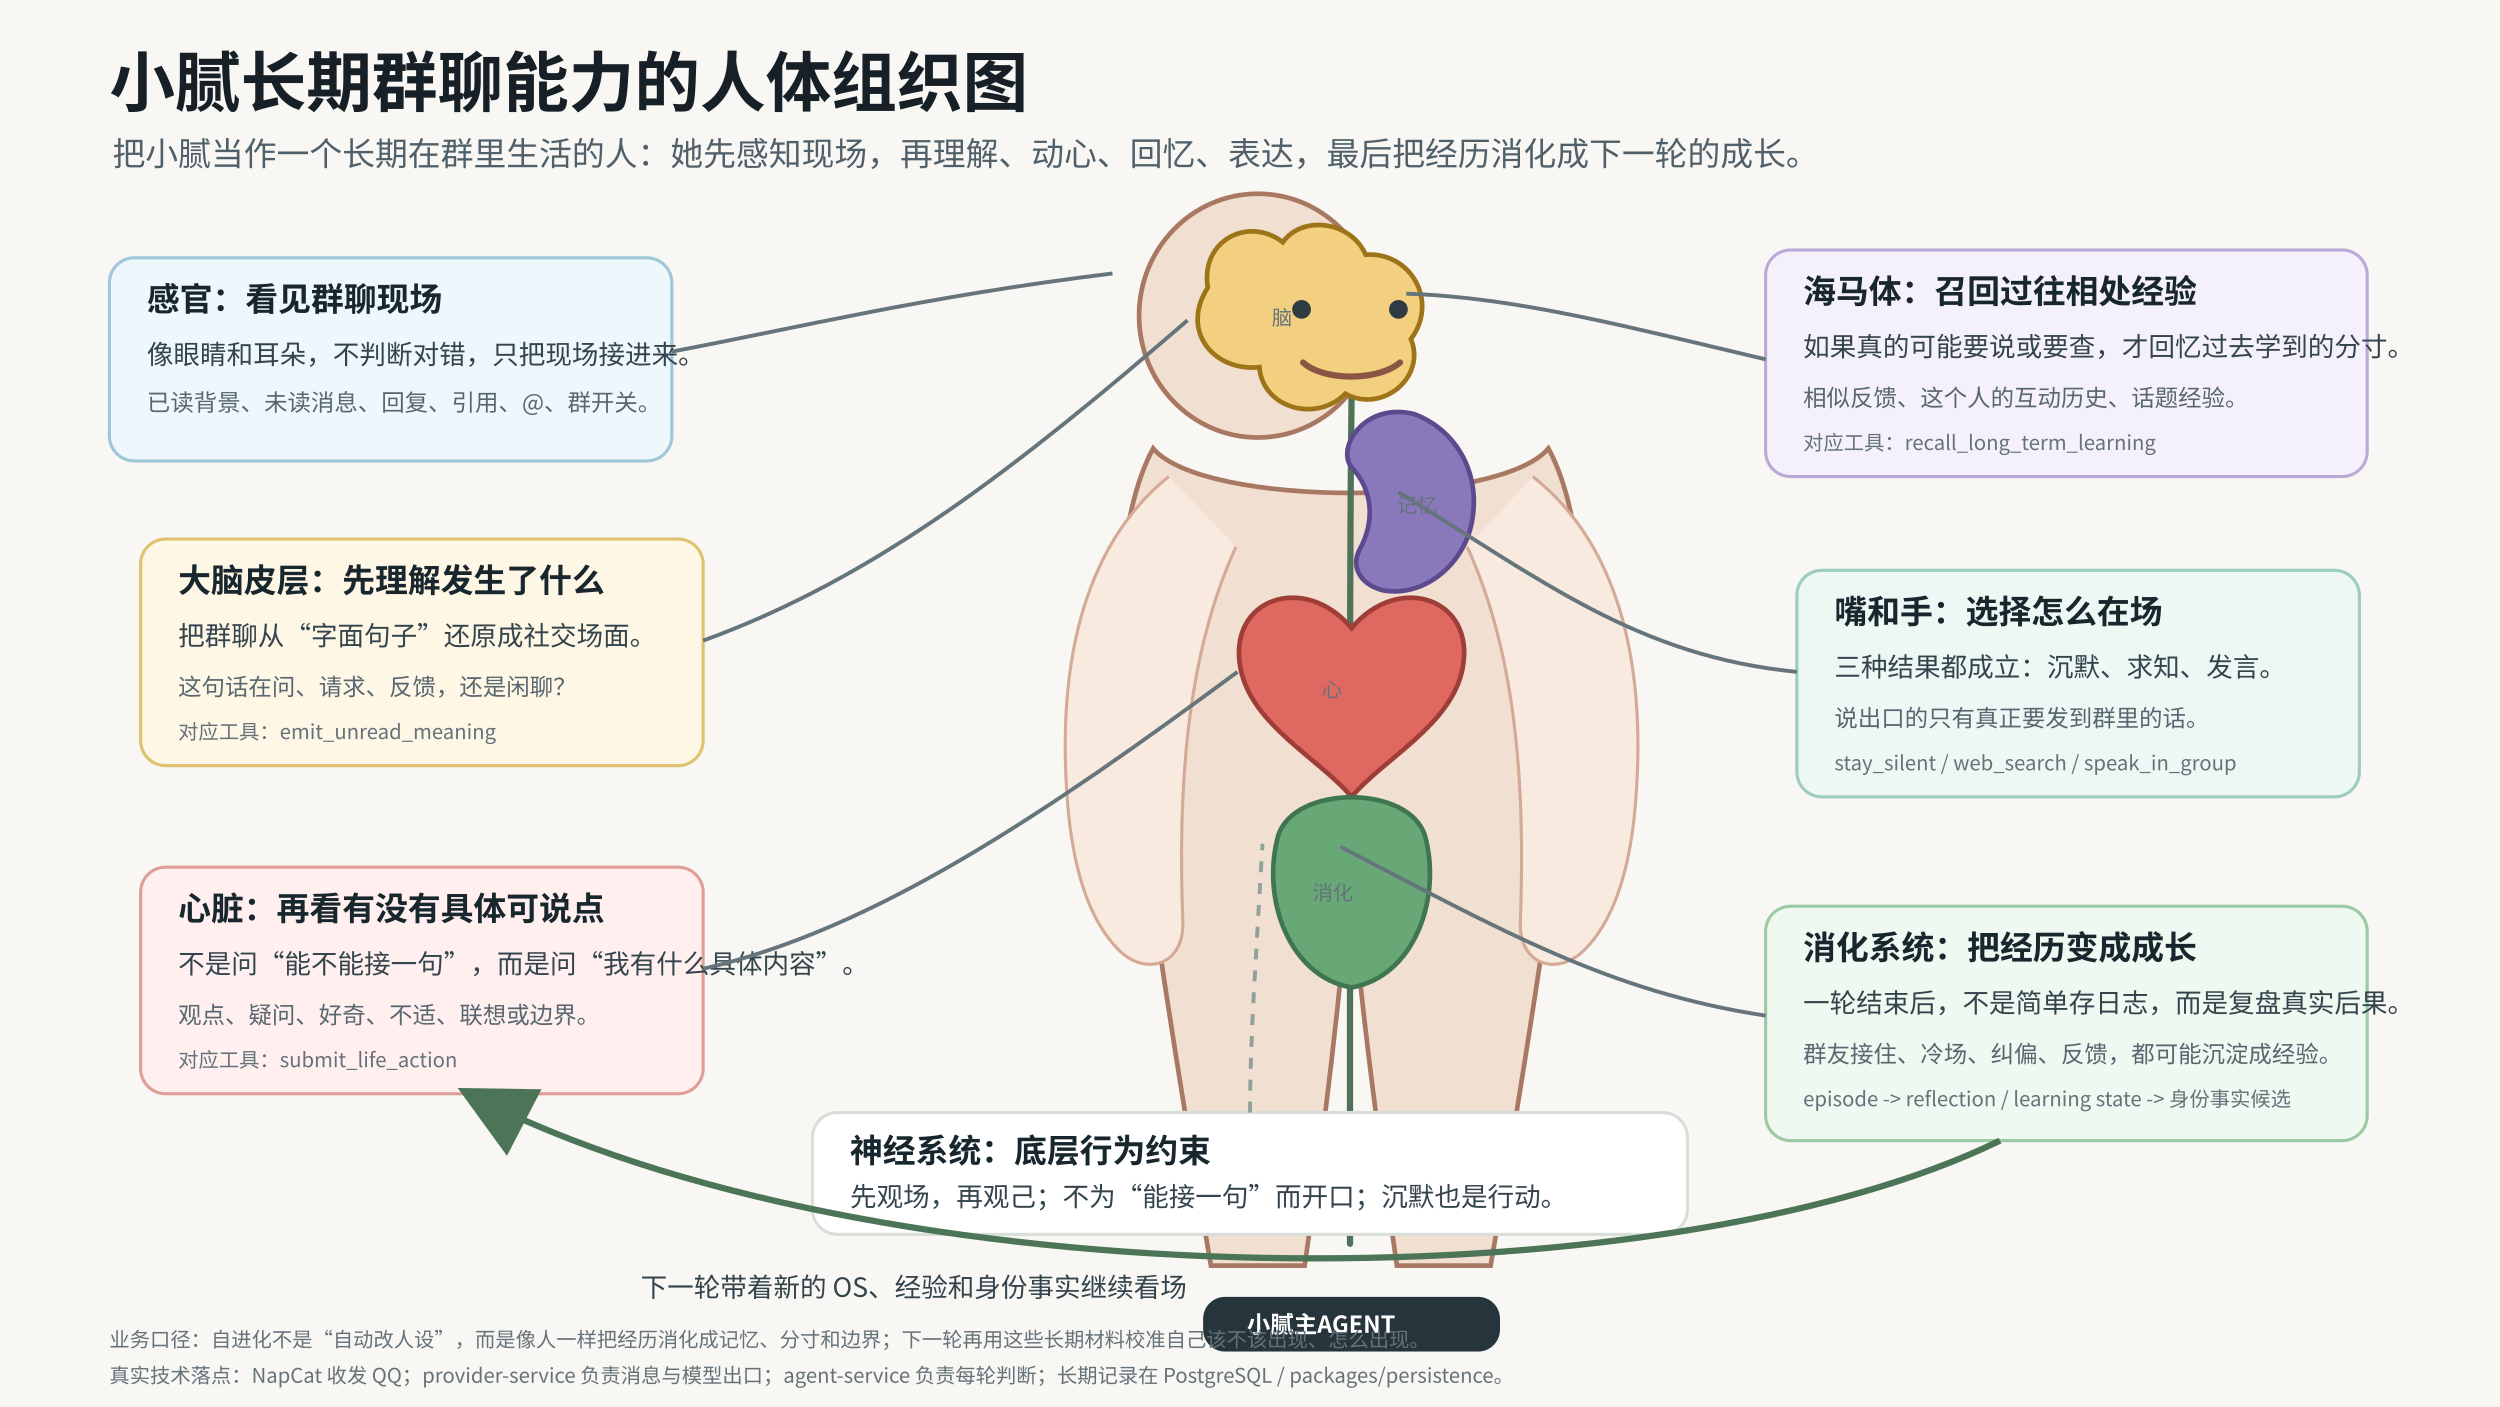
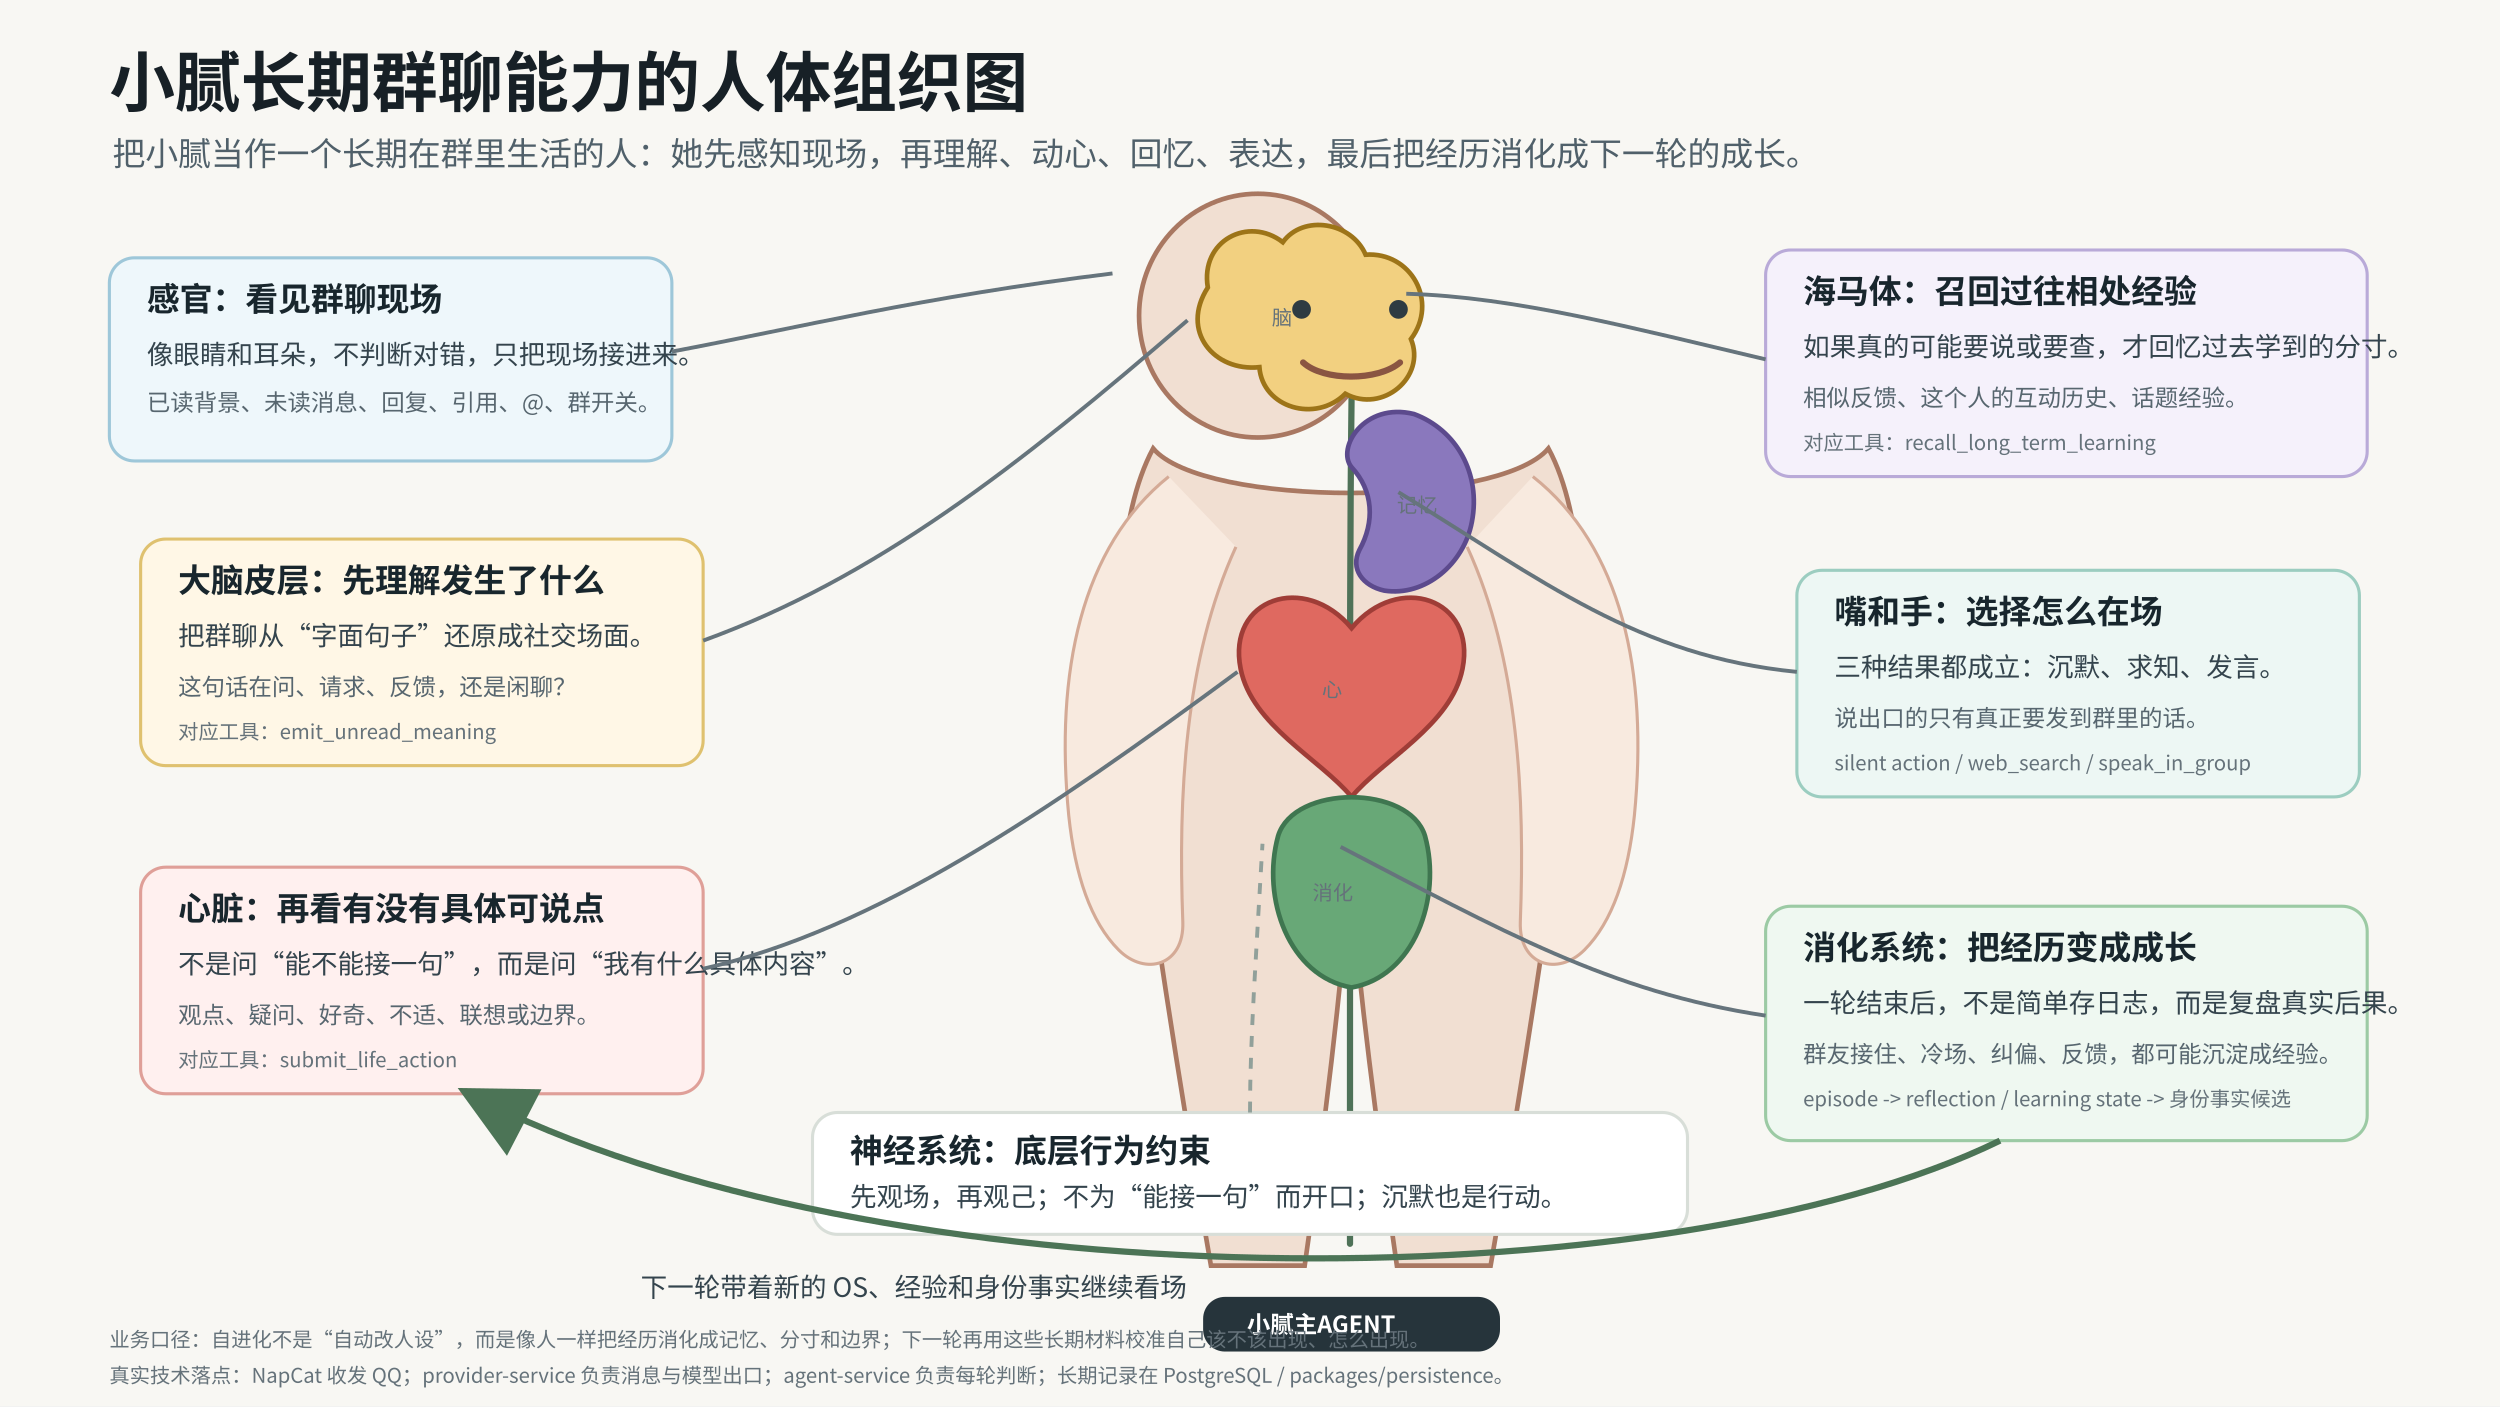
<svg xmlns="http://www.w3.org/2000/svg" width="1600" height="900" viewBox="0 0 1600 900" role="img" aria-labelledby="title desc">
  <defs>
    <style>
      .bg { fill: #f8f7f3; }
      .title { font: 700 42px "Noto Sans CJK SC", "Microsoft YaHei", Arial, sans-serif; fill: #172026; }
      .subtitle { font: 400 21px "Noto Sans CJK SC", "Microsoft YaHei", Arial, sans-serif; fill: #50606a; }
      .label { font: 700 21px "Noto Sans CJK SC", "Microsoft YaHei", Arial, sans-serif; fill: #18262d; }
      .body { font: 400 17px "Noto Sans CJK SC", "Microsoft YaHei", Arial, sans-serif; fill: #34444d; }
      .small { font: 400 15px "Noto Sans CJK SC", "Microsoft YaHei", Arial, sans-serif; fill: #57666f; }
      .tiny { font: 400 13px "Noto Sans CJK SC", "Microsoft YaHei", Arial, sans-serif; fill: #65727a; }
      .callout { fill: #ffffff; stroke: #d8ded8; stroke-width: 2; rx: 16; }
      .callout-blue { fill: #eef7fb; stroke: #9ec7d9; stroke-width: 2; rx: 16; }
      .callout-green { fill: #eff8f1; stroke: #9ccaa4; stroke-width: 2; rx: 16; }
      .callout-gold { fill: #fff7e6; stroke: #dfc16f; stroke-width: 2; rx: 16; }
      .callout-rose { fill: #fff0ef; stroke: #df9f98; stroke-width: 2; rx: 16; }
      .callout-purple { fill: #f5f1fb; stroke: #b9aad8; stroke-width: 2; rx: 16; }
      .callout-mint { fill: #edf7f4; stroke: #9ccdc0; stroke-width: 2; rx: 16; }
      .human { fill: #f1dfd2; stroke: #a97862; stroke-width: 3; }
      .human-soft { fill: #f8eadf; stroke: #d4aa96; stroke-width: 2; }
      .brain { fill: #f2d080; stroke: #9d7418; stroke-width: 3; }
      .heart { fill: #df6960; stroke: #9f3d37; stroke-width: 3; }
      .memory { fill: #8a78bd; stroke: #5c4a8d; stroke-width: 3; }
      .digest { fill: #68a877; stroke: #3f7650; stroke-width: 3; }
      .nerve { stroke: #4f7258; stroke-width: 4; fill: none; stroke-linecap: round; }
      .connector { stroke: #66747c; stroke-width: 2.5; fill: none; }
      .connector-soft { stroke: #91a09a; stroke-width: 2.5; fill: none; stroke-dasharray: 7 7; }
      .loop { stroke: #4c7456; stroke-width: 4; fill: none; marker-end: url(#arrow-green); }
      .arrow { stroke: #66747c; stroke-width: 2.5; fill: none; marker-end: url(#arrow); }
      .badge { fill: #26343b; rx: 14; }
      .badge-text { font: 700 15px "Noto Sans CJK SC", "Microsoft YaHei", Arial, sans-serif; fill: #ffffff; }
    </style>
    <marker id="arrow" markerWidth="12" markerHeight="12" refX="10" refY="6" orient="auto">
      <path d="M 0 0 L 12 6 L 0 12 z" fill="#66747c" />
    </marker>
    <marker id="arrow-green" markerWidth="12" markerHeight="12" refX="10" refY="6" orient="auto">
      <path d="M 0 0 L 12 6 L 0 12 z" fill="#4c7456" />
    </marker>
  </defs>
  <rect class="bg" x="0" y="0" width="1600" height="900" />
  <text class="title" x="70" y="68">小腻长期群聊能力的人体组织图</text>
  <text class="subtitle" x="72" y="106">把小腻当作一个长期在群里生活的人：她先感知现场，再理解、动心、回忆、表达，最后把经历消化成下一轮的成长。</text>
  <g transform="translate(650 120)">
    <ellipse class="human" cx="155" cy="82" rx="76" ry="78" />
    <path class="human" d="M 88 167 C 65 210 62 285 75 370 C 87 455 103 565 125 690 L 185 690 C 198 600 208 515 214 440 C 220 515 231 600 244 690 L 304 690 C 326 565 342 455 354 370 C 367 285 364 210 341 167 C 309 205 120 205 88 167 Z" />
    <path class="human-soft" d="M 98 185 C 42 230 25 310 34 402 C 38 440 48 470 66 488 C 83 505 108 498 107 470 C 104 390 108 302 141 230" />
    <path class="human-soft" d="M 331 185 C 388 230 405 310 396 402 C 392 440 382 470 364 488 C 347 505 322 498 323 470 C 326 390 322 302 289 230" />
    <path class="nerve" d="M 215 135 C 214 215 214 310 214 415 C 214 500 214 596 214 676" />
    <path class="brain" d="M 123 64 C 118 34 149 18 171 35 C 184 17 215 22 224 43 C 253 41 271 73 253 97 C 263 121 235 145 211 132 C 192 151 158 141 156 115 C 127 118 105 92 123 64 Z" />
    <text class="tiny" x="164" y="88">脑</text>
    <path class="heart" d="M 215 282 C 185 246 135 263 144 308 C 151 344 195 366 215 390 C 235 366 279 344 286 308 C 295 263 245 246 215 282 Z" />
    <text class="tiny" x="196" y="326" fill="#ffffff">心</text>
    <path class="memory" d="M 255 145 C 282 155 298 183 292 214 C 287 241 262 262 236 258 C 222 255 214 244 220 232 C 230 214 229 194 215 179 C 205 167 223 137 255 145 Z" />
    <text class="tiny" x="244" y="208" fill="#ffffff">记忆</text>
    <path class="digest" d="M 168 415 C 178 382 252 382 262 415 C 273 455 255 505 215 512 C 175 505 157 455 168 415 Z" />
    <text class="tiny" x="190" y="456" fill="#ffffff">消化</text>
    <path d="M 184 112 C 197 124 232 124 246 112" stroke="#8a5542" stroke-width="4" fill="none" stroke-linecap="round" />
    <circle cx="183" cy="78" r="6" fill="#2e3b42" />
    <circle cx="245" cy="78" r="6" fill="#2e3b42" />
    <rect class="badge" x="120" y="710" width="190" height="35" />
    <text class="badge-text" x="148" y="733">小腻主AGENT</text>
  </g>
  <g transform="translate(70 165)">
    <rect class="callout-blue" x="0" y="0" width="360" height="130" />
    <text class="label" x="24" y="34">感官：看见群聊现场</text>
    <text class="body" x="24" y="68">像眼睛和耳朵，不判断对错，只把现场接进来。</text>
    <text class="small" x="24" y="98">已读背景、未读消息、回复、引用、@、群开关。</text>
  </g>
  <path class="connector" d="M 430 225 C 510 210 590 190 712 175" />
  <g transform="translate(90 345)">
    <rect class="callout-gold" x="0" y="0" width="360" height="145" />
    <text class="label" x="24" y="34">大脑皮层：先理解发生了什么</text>
    <text class="body" x="24" y="68">把群聊从“字面句子”还原成社交场面。</text>
    <text class="small" x="24" y="100">这句话在问、请求、反馈，还是闲聊？</text>
    <text class="tiny" x="24" y="128">对应工具：emit_unread_meaning</text>
  </g>
  <path class="connector" d="M 450 410 C 560 370 650 300 760 205" />
  <g transform="translate(90 555)">
    <rect class="callout-rose" x="0" y="0" width="360" height="145" />
    <text class="label" x="24" y="34">心脏：再看有没有具体可说点</text>
    <text class="body" x="24" y="68">不是问“能不能接一句”，而是问“我有什么具体内容”。</text>
    <text class="small" x="24" y="100">观点、疑问、好奇、不适、联想或边界。</text>
    <text class="tiny" x="24" y="128">对应工具：submit_life_action</text>
  </g>
  <path class="connector" d="M 450 620 C 560 595 670 520 792 430" />
  <g transform="translate(1130 160)">
    <rect class="callout-purple" x="0" y="0" width="385" height="145" />
    <text class="label" x="24" y="34">海马体：召回过往相处经验</text>
    <text class="body" x="24" y="68">如果真的可能要说或要查，才回忆过去学到的分寸。</text>
    <text class="small" x="24" y="100">相似反馈、这个人的互动历史、话题经验。</text>
    <text class="tiny" x="24" y="128">对应工具：recall_long_term_learning</text>
  </g>
  <path class="connector" d="M 1130 230 C 1045 210 970 190 900 188" />
  <g transform="translate(1150 365)">
    <rect class="callout-mint" x="0" y="0" width="360" height="145" />
    <text class="label" x="24" y="34">嘴和手：选择怎么在场</text>
    <text class="body" x="24" y="68">三种结果都成立：沉默、求知、发言。</text>
    <text class="small" x="24" y="100">说出口的只有真正要发到群里的话。</text>
-     <text class="tiny" x="24" y="128">stay_silent / web_search / speak_in_group</text>
+     <text class="tiny" x="24" y="128">silent action / web_search / speak_in_group</text>
  </g>
  <path class="connector" d="M 1150 430 C 1048 420 988 372 895 315" />
  <g transform="translate(1130 580)">
    <rect class="callout-green" x="0" y="0" width="385" height="150" />
    <text class="label" x="24" y="34">消化系统：把经历变成成长</text>
    <text class="body" x="24" y="68">一轮结束后，不是简单存日志，而是复盘真实后果。</text>
    <text class="small" x="24" y="100">群友接住、冷场、纠偏、反馈，都可能沉淀成经验。</text>
    <text class="tiny" x="24" y="128">episode -&gt; reflection / learning state -&gt; 身份事实候选</text>
  </g>
  <path class="connector" d="M 1130 650 C 1030 635 960 595 858 542" />
  <g transform="translate(520 712)">
    <rect class="callout" x="0" y="0" width="560" height="78" />
    <text class="label" x="24" y="32">神经系统：底层行为约束</text>
    <text class="body" x="24" y="60">先观场，再观己；不为“能接一句”而开口；沉默也是行动。</text>
  </g>
  <path class="connector-soft" d="M 800 712 C 800 665 804 610 808 540" />
  <path class="loop" d="M 1280 730 C 1065 835 560 835 300 700" />
  <text class="body" x="410" y="830">下一轮带着新的 OS、经验和身份事实继续看场</text>
  <g transform="translate(70 862)">
    <text class="tiny" x="0" y="0">业务口径：自进化不是“自动改人设”，而是像人一样把经历消化成记忆、分寸和边界；下一轮再用这些长期材料校准自己该不该出现、怎么出现。</text>
    <text class="tiny" x="0" y="23">真实技术落点：NapCat 收发 QQ；provider-service 负责消息与模型出口；agent-service 负责每轮判断；长期记录在 PostgreSQL / packages/persistence。</text>
  </g>
</svg>
